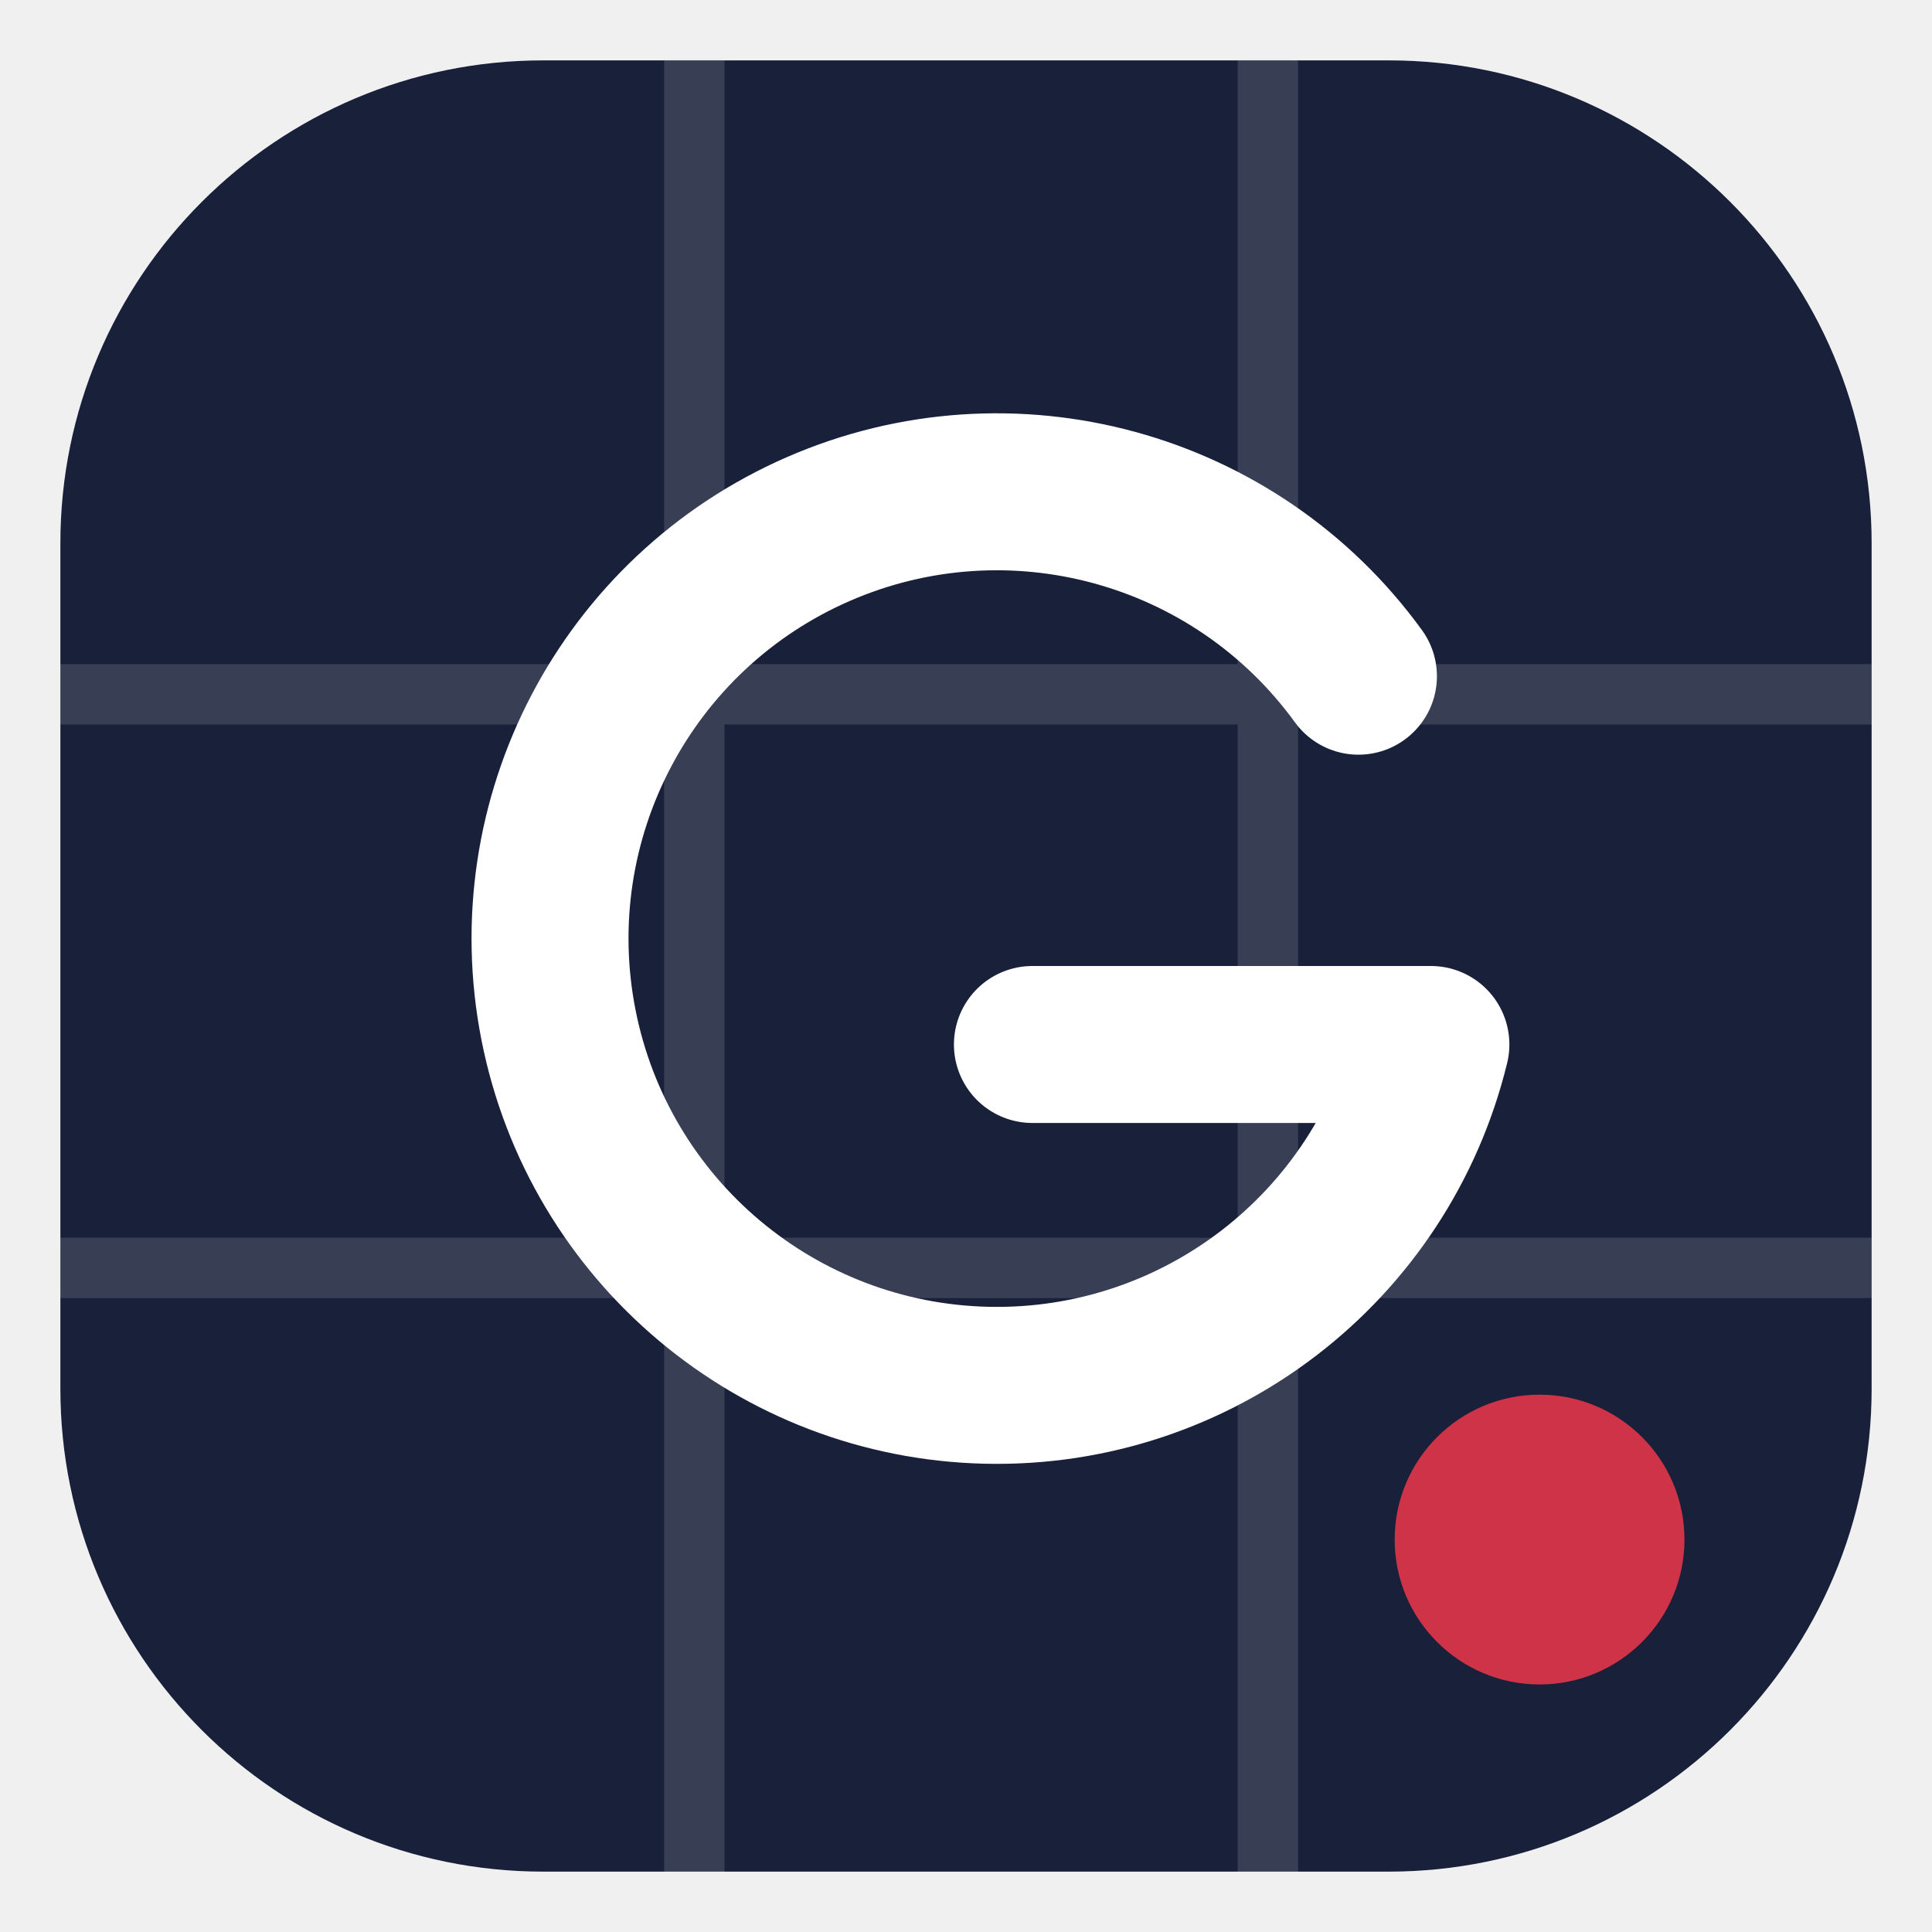
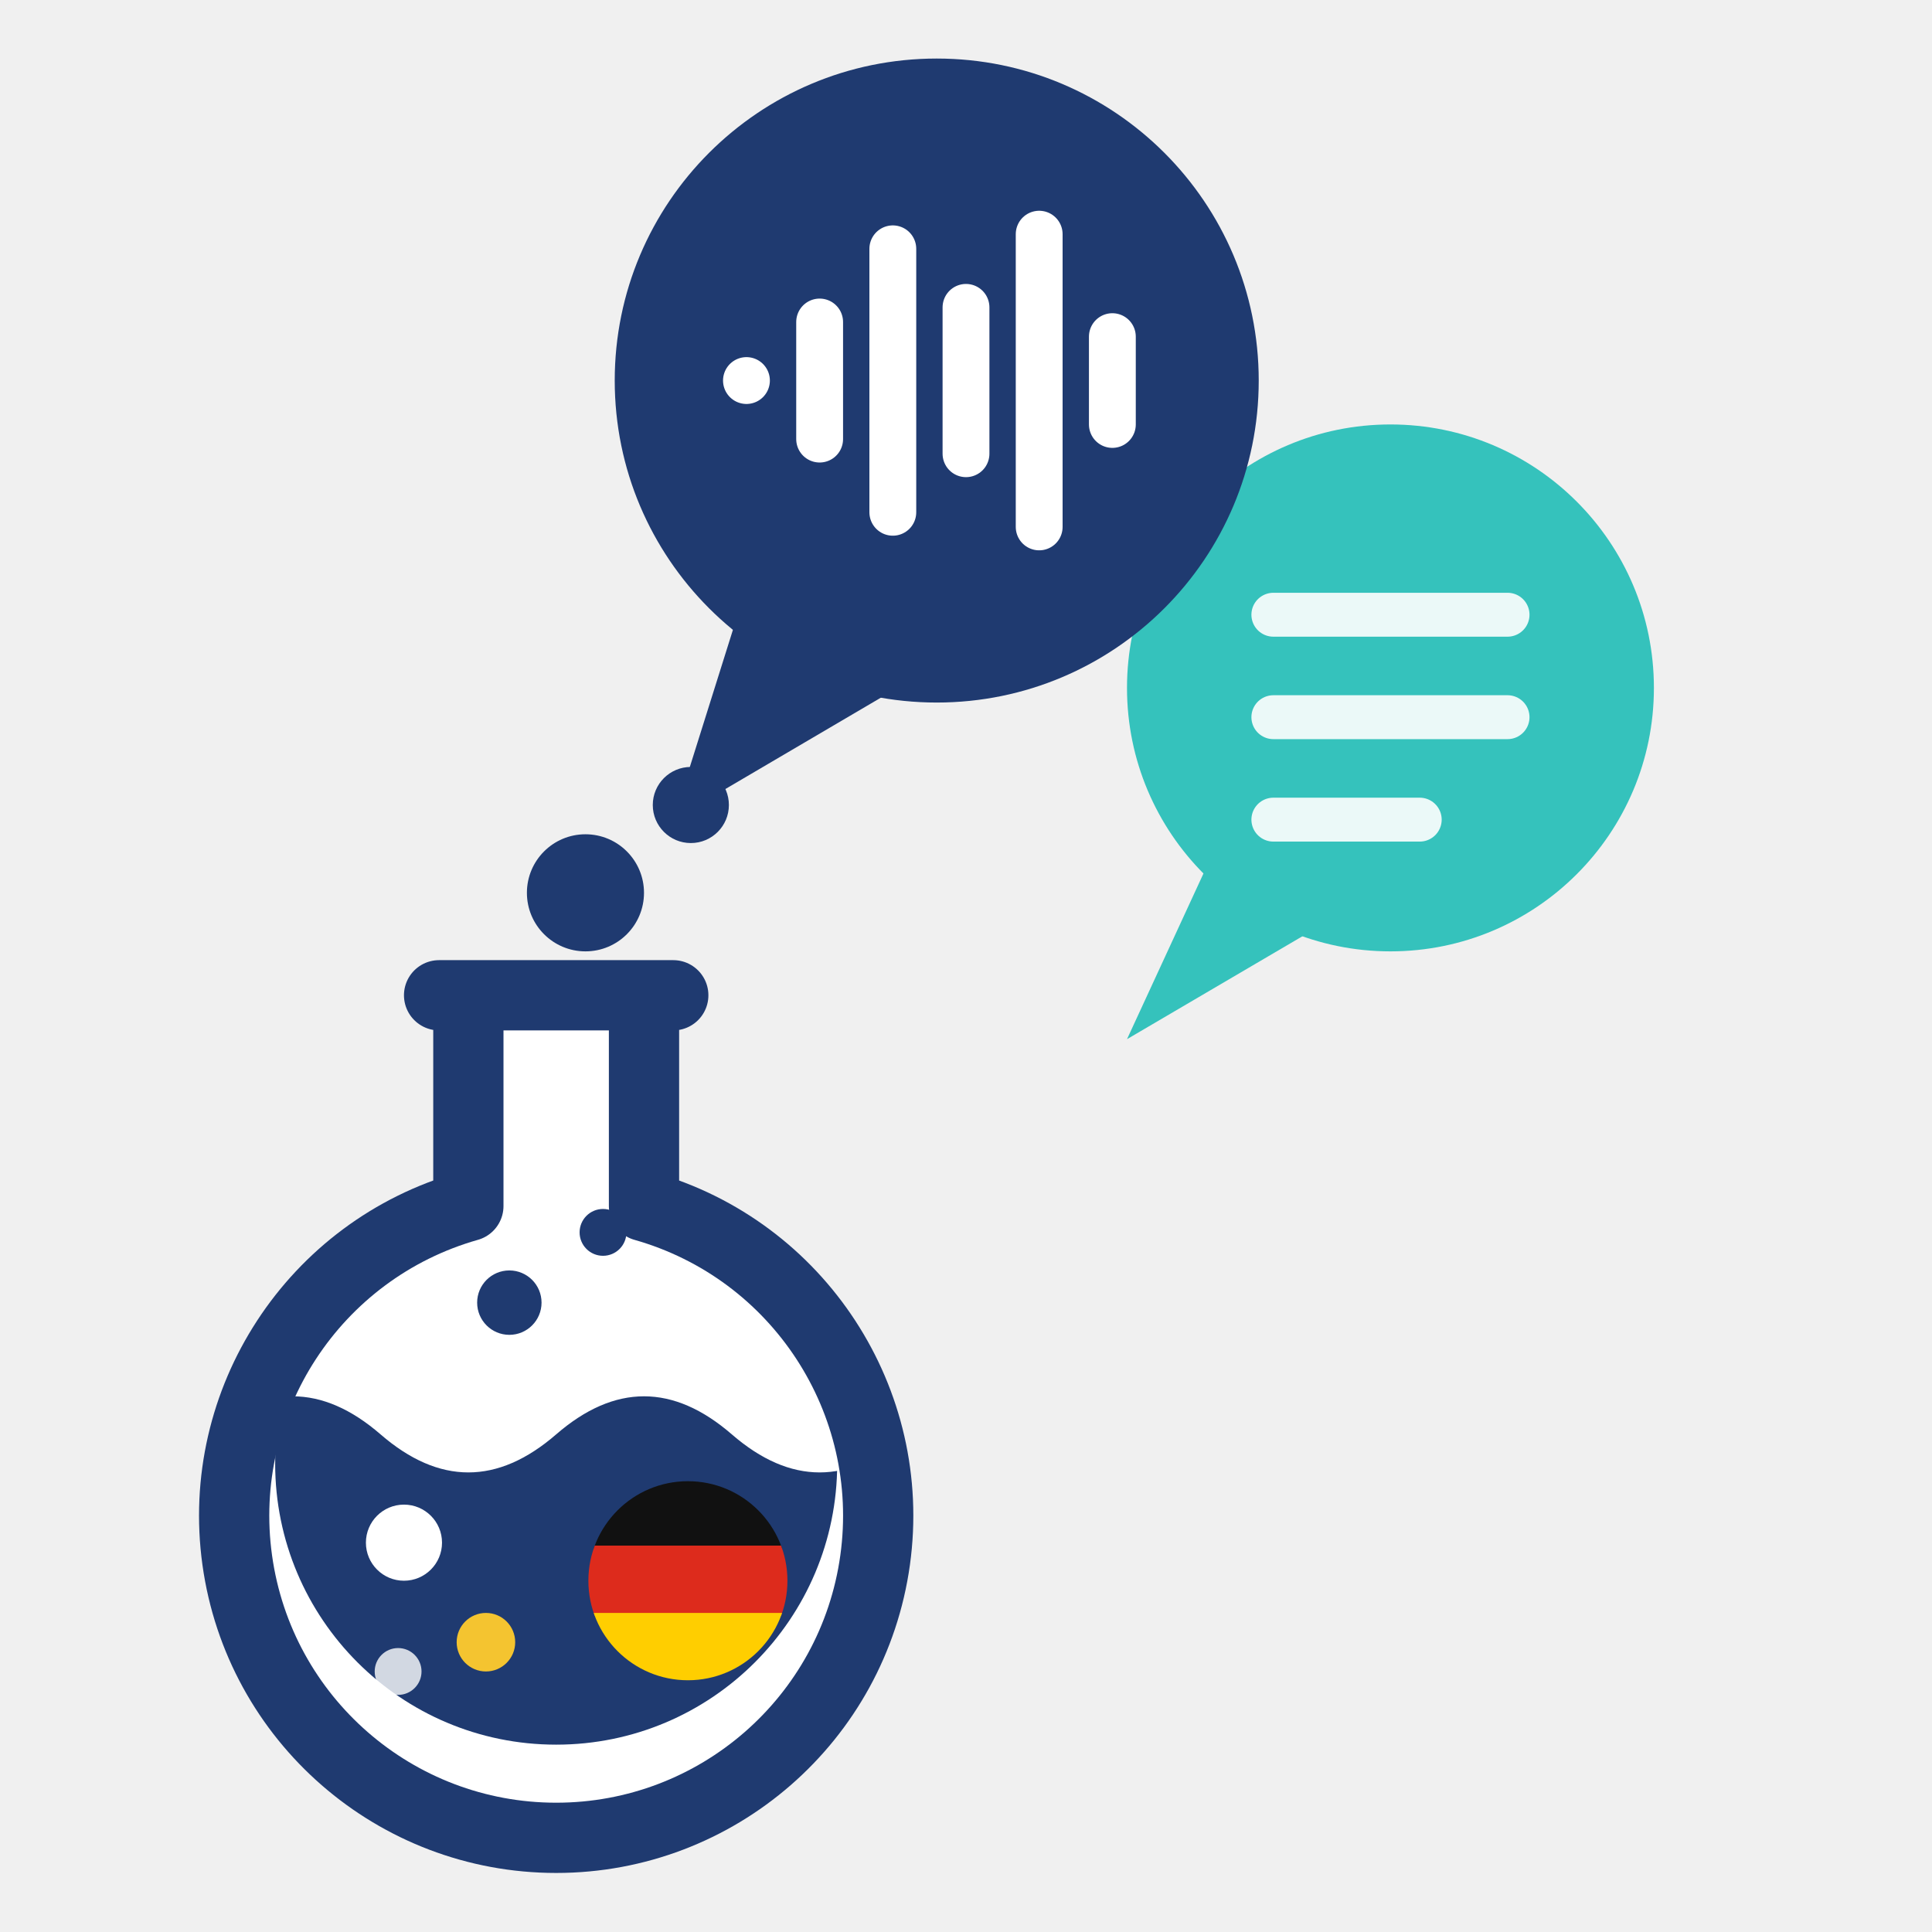
- <svg xmlns="http://www.w3.org/2000/svg" viewBox="0 0 32 32">
-   <rect x="1" y="1" width="30" height="30" rx="8" fill="#18203A" />
-   <path d="M1 11.5h30M1 21h30M11.5 1v30M21 1v30" stroke="#fff" stroke-opacity=".14" />
-   <path d="M22.5 11.2a7.4 7.4 0 1 0 1.2 6.1h-6.6" fill="none" stroke="#fff" stroke-width="2.6" stroke-linecap="round" stroke-linejoin="round" />
-   <circle cx="25.5" cy="25.5" r="2.4" fill="#CF3348" />
+ <svg xmlns="http://www.w3.org/2000/svg" viewBox="-1 1.5 66 66">
+   <defs>
+     <clipPath id="glm-body">
+       <circle cx="18" cy="51.5" r="9.6" />
+     </clipPath>
+     <clipPath id="glm-flag">
+       <circle cx="22.5" cy="55.5" r="3.4" />
+     </clipPath>
+   </defs>
+   <circle cx="46.5" cy="25" r="9" fill="#35C2BC" />
+   <path d="M40.5 30.5 L37.5 37 L45 32.6 Z" fill="#35C2BC" />
+   <path d="M42.5 22.5h8M42.5 26h8M42.5 29.5h5" stroke="#fff" stroke-width="1.5" stroke-linecap="round" fill="none" opacity=".9" />
+   <circle cx="31" cy="14.5" r="11" fill="#1F3A70" />
+   <path d="M24.2 22.5 L22 29.5 L30 24.8 Z" fill="#1F3A70" />
+   <path d="M24.5 14.5v0M27 12.5v4M29.5 10v9M32 12v5M34.5 9.5v10M37 13v3" stroke="#fff" stroke-width="1.6" stroke-linecap="round" fill="none" />
+   <circle cx="19" cy="32" r="2" fill="#1F3A70" />
+   <circle cx="22.6" cy="29" r="1.3" fill="#1F3A70" />
+   <path d="M14 35.5h8M15 35.5v7.2a11 11 0 1 0 6 0v-7.2" fill="#fff" stroke="#1F3A70" stroke-width="2.4" stroke-linecap="round" stroke-linejoin="round" />
+   <g clip-path="url(#glm-body)">
+     <path d="M6 50.5q3-2.6 6 0t6 0t6 0t6 0V64H6Z" fill="#1F3A70" />
+   </g>
+   <circle cx="16.4" cy="46" r="1.1" fill="#1F3A70" />
+   <circle cx="19.6" cy="43.6" r=".8" fill="#1F3A70" />
+   <circle cx="12.8" cy="54.2" r="1.3" fill="#fff" />
+   <circle cx="15.6" cy="57.6" r="1" fill="#F4C430" />
+   <circle cx="12.6" cy="58.6" r=".8" fill="#fff" opacity=".8" />
+   <g clip-path="url(#glm-flag)">
+     <rect x="19" y="52" width="7" height="2.4" fill="#111" />
+     <rect x="19" y="54.3" width="7" height="2.4" fill="#DD2B1C" />
+     <rect x="19" y="56.6" width="7" height="2.4" fill="#FFCE00" />
+   </g>
</svg>
